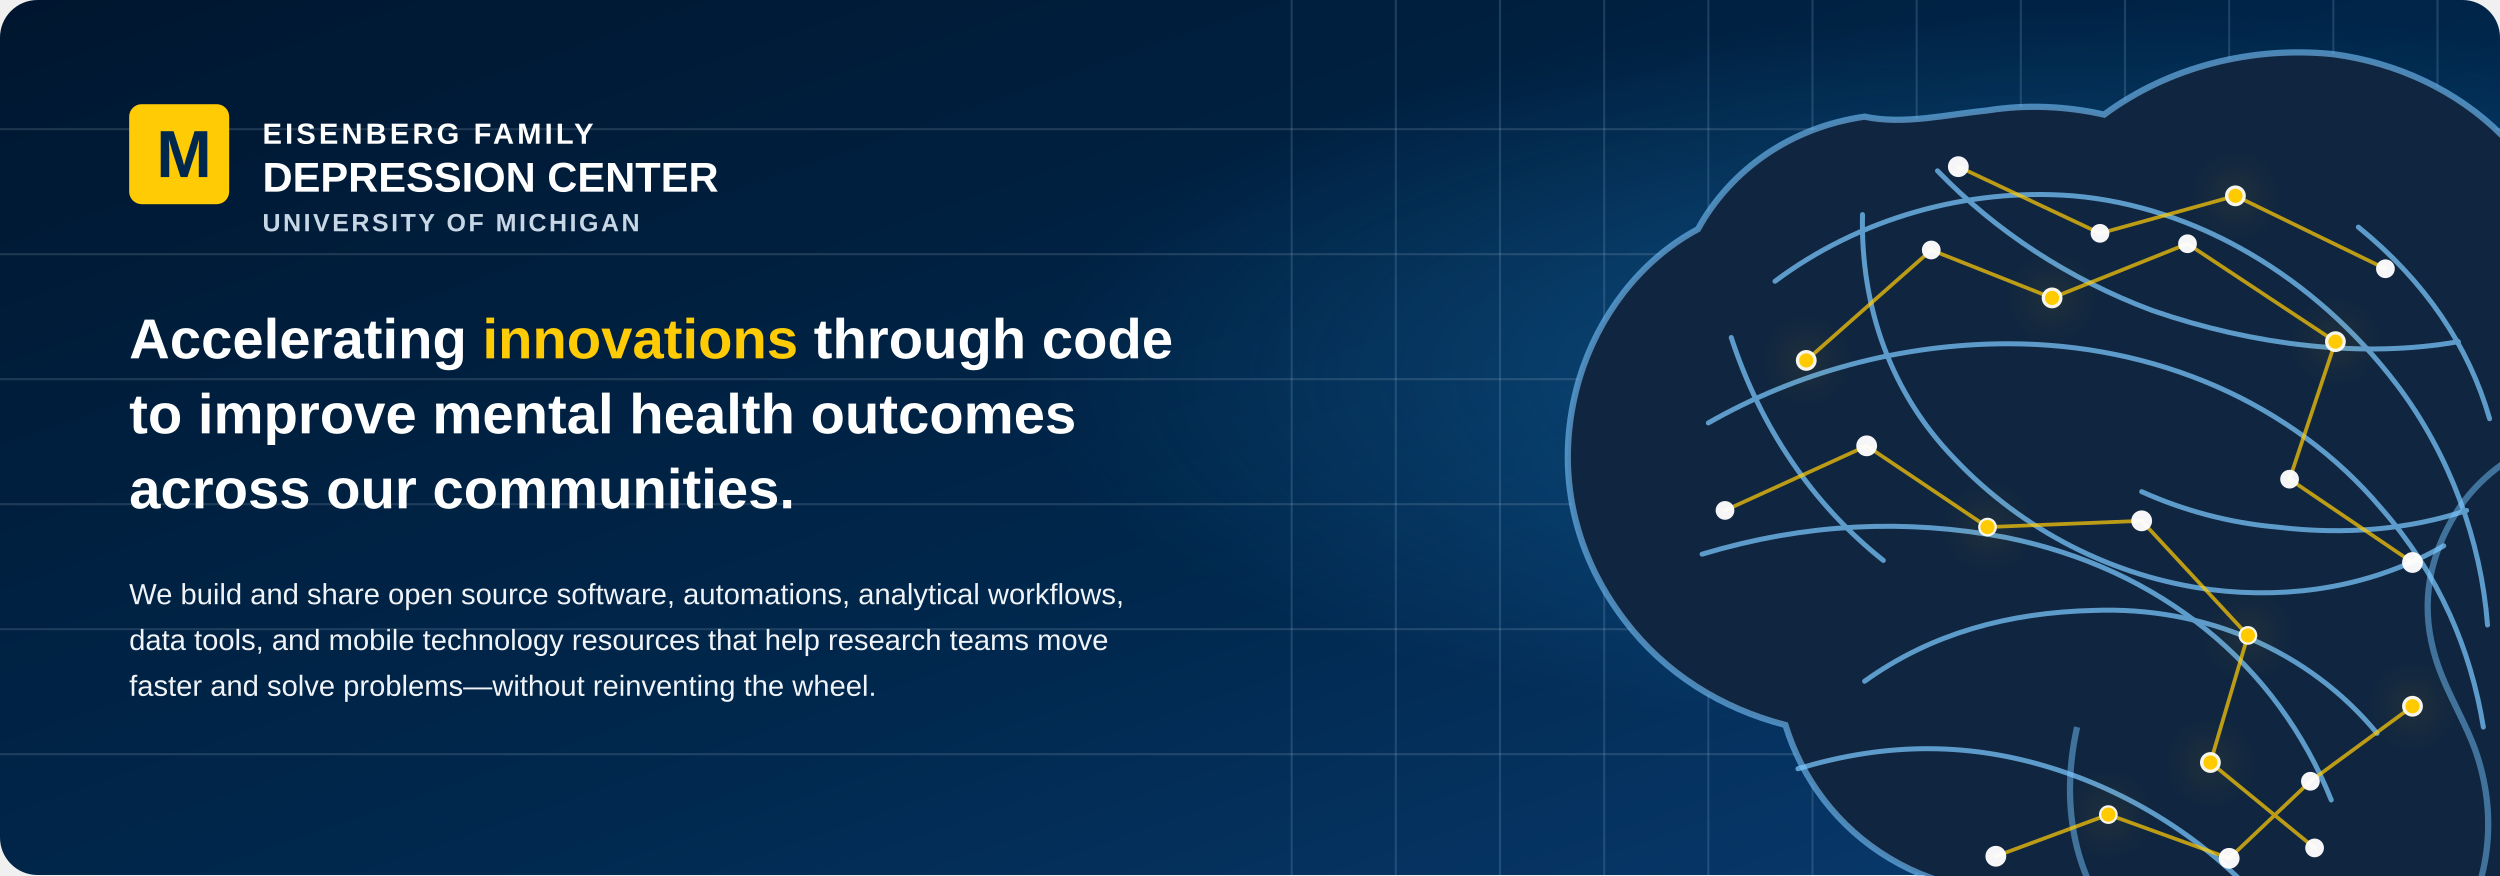
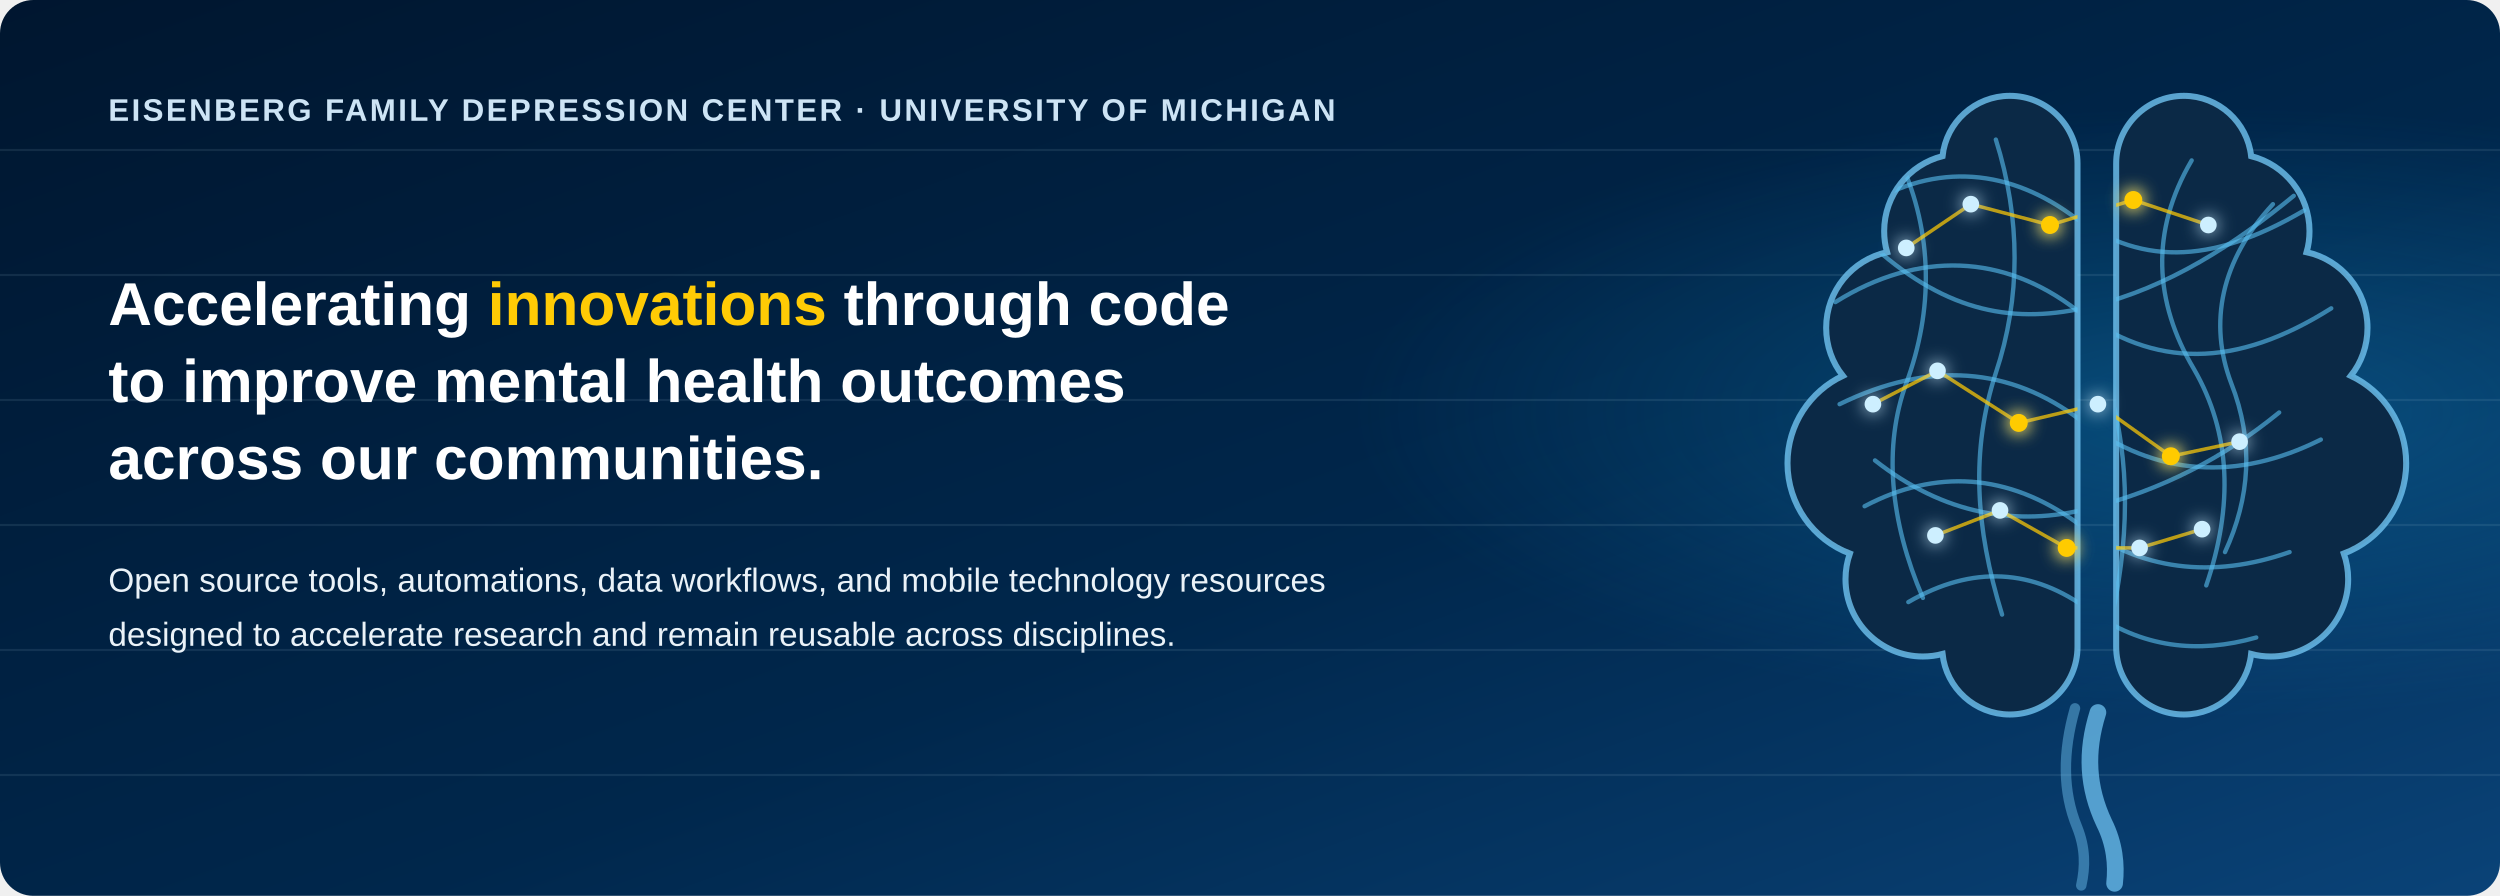
- <svg xmlns="http://www.w3.org/2000/svg" viewBox="0 0 1200 420" role="img" aria-labelledby="title desc">
+ <svg xmlns="http://www.w3.org/2000/svg" viewBox="0 0 1200 430" role="img" aria-labelledby="title desc">
  <defs>
    <linearGradient id="bg" x1="0" y1="0" x2="1" y2="1">
      <stop offset="0" stop-color="#00162F" />
-       <stop offset="0.55" stop-color="#00274C" />
-       <stop offset="1" stop-color="#0A3D73" />
+       <stop offset=".58" stop-color="#00274C" />
+       <stop offset="1" stop-color="#0A4378" />
    </linearGradient>
-     <radialGradient id="halo" cx="83%" cy="43%" r="42%">
-       <stop offset="0" stop-color="#2CA7F8" stop-opacity=".35" />
-       <stop offset="1" stop-color="#2CA7F8" stop-opacity="0" />
+     <radialGradient id="brainGlow" cx="88%" cy="46%" r="34%">
+       <stop offset="0" stop-color="#1597D4" stop-opacity=".30" />
+       <stop offset="1" stop-color="#1597D4" stop-opacity="0" />
    </radialGradient>
-     <filter id="softGlow" x="-30%" y="-30%" width="160%" height="160%">
-       <feGaussianBlur stdDeviation="10" result="blur" />
+     <filter id="nodeGlow" x="-200%" y="-200%" width="400%" height="400%">
+       <feGaussianBlur stdDeviation="4" result="b" />
      <feMerge>
-         <feMergeNode in="blur" />
+         <feMergeNode in="b" />
        <feMergeNode in="SourceGraphic" />
      </feMerge>
    </filter>
+     <clipPath id="brainClip">
+       <path transform="translate(858 46) scale(.58)" d="M184 0c30.9 0 56 25.1 56 56l0 400c0 30.9-25.1 56-56 56c-28.9 0-52.7-21.9-55.7-50.1c-5.2 1.4-10.7 2.1-16.3 2.1c-35.3 0-64-28.7-64-64c0-7.4 1.3-14.6 3.6-21.2C21.4 367.4 0 338.2 0 304c0-31.9 18.7-59.5 45.8-72.3C37.1 220.8 32 207 32 192c0-30.7 21.6-56.3 50.4-62.6C80.8 123.9 80 118 80 112c0-29.9 20.6-55.1 48.3-62.1C131.3 21.9 155.1 0 184 0zM328 0c28.9 0 52.6 21.9 55.7 49.9c27.8 7 48.3 32.1 48.3 62.1c0 6-.8 11.9-2.4 17.4c28.8 6.2 50.4 31.9 50.4 62.6c0 15-5.1 28.8-13.8 39.7C493.3 244.5 512 272.1 512 304c0 34.2-21.4 63.4-51.6 74.8c2.3 6.6 3.6 13.8 3.6 21.2c0 35.3-28.7 64-64 64c-5.6 0-11.1-.7-16.3-2.1c-3 28.2-26.8 50.1-55.7 50.1c-30.9 0-56-25.1-56-56l0-400c0-30.9 25.1-56 56-56z" />
+     </clipPath>
  </defs>
-   <rect width="1200" height="420" rx="18" fill="url(#bg)" />
-   <rect width="1200" height="420" rx="18" fill="url(#halo)" />
-   <g opacity=".16" fill="none" stroke="#C5D3DF">
-     <path d="M0 62H1200" />
-     <path d="M0 122H1200" />
-     <path d="M0 182H1200" />
-     <path d="M0 242H1200" />
-     <path d="M0 302H1200" />
-     <path d="M0 362H1200" />
+   <rect width="1200" height="430" rx="16" fill="url(#bg)" />
+   <rect width="1200" height="430" rx="16" fill="url(#brainGlow)" />
+   <g opacity=".11" stroke="#A7C8DF" fill="none">
+     <path d="M0 72H1200" />
+     <path d="M0 132H1200" />
+     <path d="M0 192H1200" />
+     <path d="M0 252H1200" />
+     <path d="M0 312H1200" />
+     <path d="M0 372H1200" />
  </g>
-   <g opacity=".2" fill="none" stroke="#8BB7DF">
-     <path d="M620 0V420" />
-     <path d="M670 0V420" />
-     <path d="M720 0V420" />
-     <path d="M770 0V420" />
-     <path d="M820 0V420" />
-     <path d="M870 0V420" />
-     <path d="M920 0V420" />
-     <path d="M970 0V420" />
-     <path d="M1020 0V420" />
-     <path d="M1070 0V420" />
-     <path d="M1120 0V420" />
-     <path d="M1170 0V420" />
-   </g>
-   <g transform="translate(62 44)">
-     <rect x="0" y="6" width="48" height="48" rx="6" fill="#FFCB05" />
-     <text x="13" y="41" fill="#00274C" font-family="Arial Black, Arial, Helvetica, sans-serif" font-size="32" font-weight="900">M</text>
-     <text x="64" y="25" fill="#FFFFFF" font-family="Arial, Helvetica, sans-serif" font-size="14" font-weight="700" letter-spacing="1.5">EISENBERG FAMILY</text>
-     <text x="64" y="48" fill="#FFFFFF" font-family="Arial, Helvetica, sans-serif" font-size="20" font-weight="700">DEPRESSION CENTER</text>
-     <text x="64" y="67" fill="#C8D7E6" font-family="Arial, Helvetica, sans-serif" font-size="12" font-weight="700" letter-spacing="1.2">UNIVERSITY OF MICHIGAN</text>
-     <text x="0" y="128" fill="#FFFFFF" font-family="Arial, Helvetica, sans-serif" font-size="27" font-weight="700">Accelerating <tspan fill="#FFCB05">innovations</tspan> through code</text>
-     <text x="0" y="164" fill="#FFFFFF" font-family="Arial, Helvetica, sans-serif" font-size="27" font-weight="700">to improve mental health outcomes</text>
-     <text x="0" y="200" fill="#FFFFFF" font-family="Arial, Helvetica, sans-serif" font-size="27" font-weight="700">across our communities.</text>
-     <text x="0" y="246" fill="#F0F4F8" font-family="Arial, Helvetica, sans-serif" font-size="14">We build and share open source software, automations, analytical workflows,</text>
-     <text x="0" y="268" fill="#F0F4F8" font-family="Arial, Helvetica, sans-serif" font-size="14">data tools, and mobile technology resources that help research teams move</text>
-     <text x="0" y="290" fill="#F0F4F8" font-family="Arial, Helvetica, sans-serif" font-size="14">faster and solve problems—without reinventing the wheel.</text>
-   </g>
-   <g transform="translate(770 22)">
-     <path d="M125 34C90 39 61 59 45 88C17 103 -3 130 -12 160C-24 201 -16 242 10 276C29 301 56 318 87 326C95 352 112 375 137 390C162 405 192 410 220 403C243 434 279 454 317 455C352 456 386 442 409 417C430 426 453 429 477 424C528 416 572 383 589 335C607 285 597 229 563 188C567 154 556 121 533 95C507 66 470 47 431 43C409 21 380 8 350 4C311 0 271 10 240 33C222 29 203 28 184 31C164 33 144 38 125 34Z" fill="#0F2540" stroke="#74C0F8" stroke-opacity=".62" stroke-width="3" />
-     <path d="M227 327C219 363 225 397 246 423C267 450 297 466 328 467C362 468 393 452 410 425C426 399 429 366 417 335C411 320 402 306 398 290C392 267 396 245 409 224C419 208 435 196 453 189" fill="none" stroke="#74C0F8" stroke-opacity=".5" stroke-width="3" />
-     <g fill="none" stroke="#7CC9FF" stroke-width="2.4" stroke-linecap="round" opacity=".72">
-       <path d="M82 113C122 83 174 68 225 72C284 77 341 111 380 162C406 196 421 238 424 278" />
-       <path d="M50 181C92 157 142 143 194 143C264 143 330 171 373 222C401 254 416 290 422 327" />
-       <path d="M47 244C97 229 145 227 193 236C267 251 323 297 349 362" />
-       <path d="M124 81C123 126 138 167 168 198C201 233 245 255 291 261C331 266 370 259 403 240" />
-       <path d="M160 60C188 89 223 112 263 127C312 144 365 150 410 142" />
-       <path d="M125 305C157 282 194 272 235 271C288 269 338 290 371 330" />
-       <path d="M93 347C136 334 177 334 219 348C261 362 298 388 325 422" />
-       <path d="M258 214C278 223 300 229 323 231C356 235 387 232 414 223" />
-       <path d="M61 140C75 183 100 220 134 247" />
-       <path d="M362 87C394 113 415 144 425 179" />
+   <text x="52" y="58" fill="#CDE4F5" font-family="Arial,Helvetica,sans-serif" font-size="15" font-weight="700" letter-spacing="1.15">EISENBERG FAMILY DEPRESSION CENTER · UNIVERSITY OF MICHIGAN</text>
+   <text x="52" y="156" fill="#FFFFFF" font-family="Arial,Helvetica,sans-serif" font-size="29" font-weight="700">Accelerating <tspan fill="#FFCB05">innovations</tspan> through code</text>
+   <text x="52" y="193" fill="#FFFFFF" font-family="Arial,Helvetica,sans-serif" font-size="29" font-weight="700">to improve mental health outcomes</text>
+   <text x="52" y="230" fill="#FFFFFF" font-family="Arial,Helvetica,sans-serif" font-size="29" font-weight="700">across our communities.</text>
+   <text x="52" y="284" fill="#EAF2F8" font-family="Arial,Helvetica,sans-serif" font-size="16">Open source tools, automations, data workflows, and mobile technology resources</text>
+   <text x="52" y="310" fill="#EAF2F8" font-family="Arial,Helvetica,sans-serif" font-size="16">designed to accelerate research and remain reusable across disciplines.</text>
+   <path transform="translate(858 46) scale(.58)" d="M184 0c30.9 0 56 25.1 56 56l0 400c0 30.9-25.1 56-56 56c-28.9 0-52.7-21.9-55.7-50.1c-5.2 1.4-10.7 2.1-16.3 2.1c-35.3 0-64-28.7-64-64c0-7.4 1.3-14.6 3.6-21.2C21.4 367.4 0 338.2 0 304c0-31.9 18.7-59.5 45.8-72.3C37.1 220.8 32 207 32 192c0-30.7 21.6-56.3 50.4-62.6C80.8 123.9 80 118 80 112c0-29.9 20.6-55.1 48.3-62.1C131.3 21.9 155.1 0 184 0zM328 0c28.9 0 52.6 21.9 55.7 49.9c27.8 7 48.3 32.1 48.3 62.1c0 6-.8 11.9-2.4 17.4c28.8 6.2 50.4 31.9 50.4 62.6c0 15-5.1 28.8-13.8 39.7C493.3 244.5 512 272.1 512 304c0 34.2-21.4 63.4-51.6 74.8c2.3 6.6 3.6 13.8 3.6 21.2c0 35.3-28.7 64-64 64c-5.6 0-11.1-.7-16.3-2.1c-3 28.2-26.8 50.1-55.7 50.1c-30.9 0-56-25.1-56-56l0-400c0-30.9 25.1-56 56-56z" fill="#0B2946" stroke="#72C7F5" stroke-width="5" stroke-opacity=".78" />
+   <path d="M1007 342 C1001 361, 1002 378, 1010 395 C1015 405, 1016 415, 1015 424" fill="none" stroke="#72C7F5" stroke-width="8" stroke-linecap="round" stroke-opacity=".72" />
+   <path d="M996 340 C990 361, 990 380, 997 397 C1001 407, 1001 416, 999 425" fill="none" stroke="#72C7F5" stroke-width="5" stroke-linecap="round" stroke-opacity=".45" />
+   <g clip-path="url(#brainClip)" fill="none" stroke-linecap="round">
+     <g stroke="#58BFF2" stroke-width="2.1" stroke-opacity=".60">
+       <path d="M892 101C926 78 962 80 994 103C1026 127 1060 128 1106 101" />
+       <path d="M881 145C921 120 962 122 997 149C1034 177 1073 177 1119 148" />
+       <path d="M883 194C926 173 965 176 999 202C1035 229 1074 231 1114 211" />
+       <path d="M895 243C929 225 964 227 997 251C1027 274 1062 278 1099 265" />
+       <path d="M916 289C947 271 976 273 1003 293C1028 311 1055 314 1083 306" />
+       <path d="M912 77C928 112 928 149 915 184C904 214 907 250 923 287" />
+       <path d="M958 67C970 105 970 143 958 179C946 216 948 253 961 295" />
+       <path d="M1005 66C996 106 999 142 1010 178C1022 215 1023 252 1014 295" />
+       <path d="M1052 77C1032 111 1034 145 1053 177C1071 208 1072 243 1059 281" />
+       <path d="M1091 98C1066 125 1060 155 1071 184C1082 212 1080 239 1068 265" />
+       <path d="M900 119C935 150 967 156 1004 147C1041 138 1073 117 1101 94" />
+       <path d="M900 221C933 247 968 253 1003 244C1038 235 1067 220 1094 198" />
    </g>
-     <g fill="none" stroke="#FFCB05" stroke-width="1.8" stroke-linecap="round" opacity=".72">
-       <path d="M97 151L157 98L215 121L280 95L351 142L329 208L388 248" />
-       <path d="M58 223L126 192L184 231L258 228L309 283L291 344L341 385" />
-       <path d="M170 58L238 90L303 72L375 107" />
-       <path d="M188 389L242 369L300 390L339 353L388 317" />
-     </g>
-     <g fill="#FFFFFF" opacity=".96">
-       <circle cx="97" cy="151" r="5" />
-       <circle cx="157" cy="98" r="4.5" />
-       <circle cx="215" cy="121" r="5" />
-       <circle cx="280" cy="95" r="4.5" />
-       <circle cx="351" cy="142" r="5" />
-       <circle cx="329" cy="208" r="4.5" />
-       <circle cx="388" cy="248" r="5" />
-       <circle cx="58" cy="223" r="4.5" />
-       <circle cx="126" cy="192" r="5" />
-       <circle cx="184" cy="231" r="4.5" />
-       <circle cx="258" cy="228" r="5" />
-       <circle cx="309" cy="283" r="4.5" />
-       <circle cx="291" cy="344" r="5" />
-       <circle cx="341" cy="385" r="4.5" />
-       <circle cx="170" cy="58" r="5" />
-       <circle cx="238" cy="90" r="4.5" />
-       <circle cx="303" cy="72" r="5" />
-       <circle cx="375" cy="107" r="4.5" />
-       <circle cx="188" cy="389" r="5" />
-       <circle cx="242" cy="369" r="4.5" />
-       <circle cx="300" cy="390" r="5" />
-       <circle cx="339" cy="353" r="4.5" />
-       <circle cx="388" cy="317" r="5" />
-     </g>
-     <g fill="#FFCB05" filter="url(#softGlow)">
-       <circle cx="97" cy="151" r="3.4" />
-       <circle cx="215" cy="121" r="3.4" />
-       <circle cx="351" cy="142" r="3.4" />
-       <circle cx="184" cy="231" r="3.4" />
-       <circle cx="309" cy="283" r="3.4" />
-       <circle cx="291" cy="344" r="3.4" />
-       <circle cx="303" cy="72" r="3.4" />
-       <circle cx="242" cy="369" r="3.4" />
-       <circle cx="388" cy="317" r="3.4" />
+     <g stroke="#FFCB05" stroke-width="1.7" stroke-opacity=".72">
+       <path d="M899 194L930 178L969 203L1007 194L1042 219L1075 212" />
+       <path d="M915 119L946 98L984 108L1024 96L1060 108" />
+       <path d="M929 257L960 245L992 263L1027 263L1057 254" />
    </g>
  </g>
+   <g fill="#CDEFFF" filter="url(#nodeGlow)">
+     <circle cx="899" cy="194" r="4" />
+     <circle cx="930" cy="178" r="4" />
+     <circle cx="969" cy="203" r="4" />
+     <circle cx="1007" cy="194" r="4" />
+     <circle cx="1042" cy="219" r="4" />
+     <circle cx="1075" cy="212" r="4" />
+     <circle cx="915" cy="119" r="4" />
+     <circle cx="946" cy="98" r="4" />
+     <circle cx="984" cy="108" r="4" />
+     <circle cx="1024" cy="96" r="4" />
+     <circle cx="1060" cy="108" r="4" />
+     <circle cx="929" cy="257" r="4" />
+     <circle cx="960" cy="245" r="4" />
+     <circle cx="992" cy="263" r="4" />
+     <circle cx="1027" cy="263" r="4" />
+     <circle cx="1057" cy="254" r="4" />
+   </g>
+   <g fill="#FFCB05" filter="url(#nodeGlow)">
+     <circle cx="969" cy="203" r="4.3" />
+     <circle cx="1042" cy="219" r="4.3" />
+     <circle cx="984" cy="108" r="4.3" />
+     <circle cx="1024" cy="96" r="4.3" />
+     <circle cx="992" cy="263" r="4.3" />
+   </g>
</svg>
